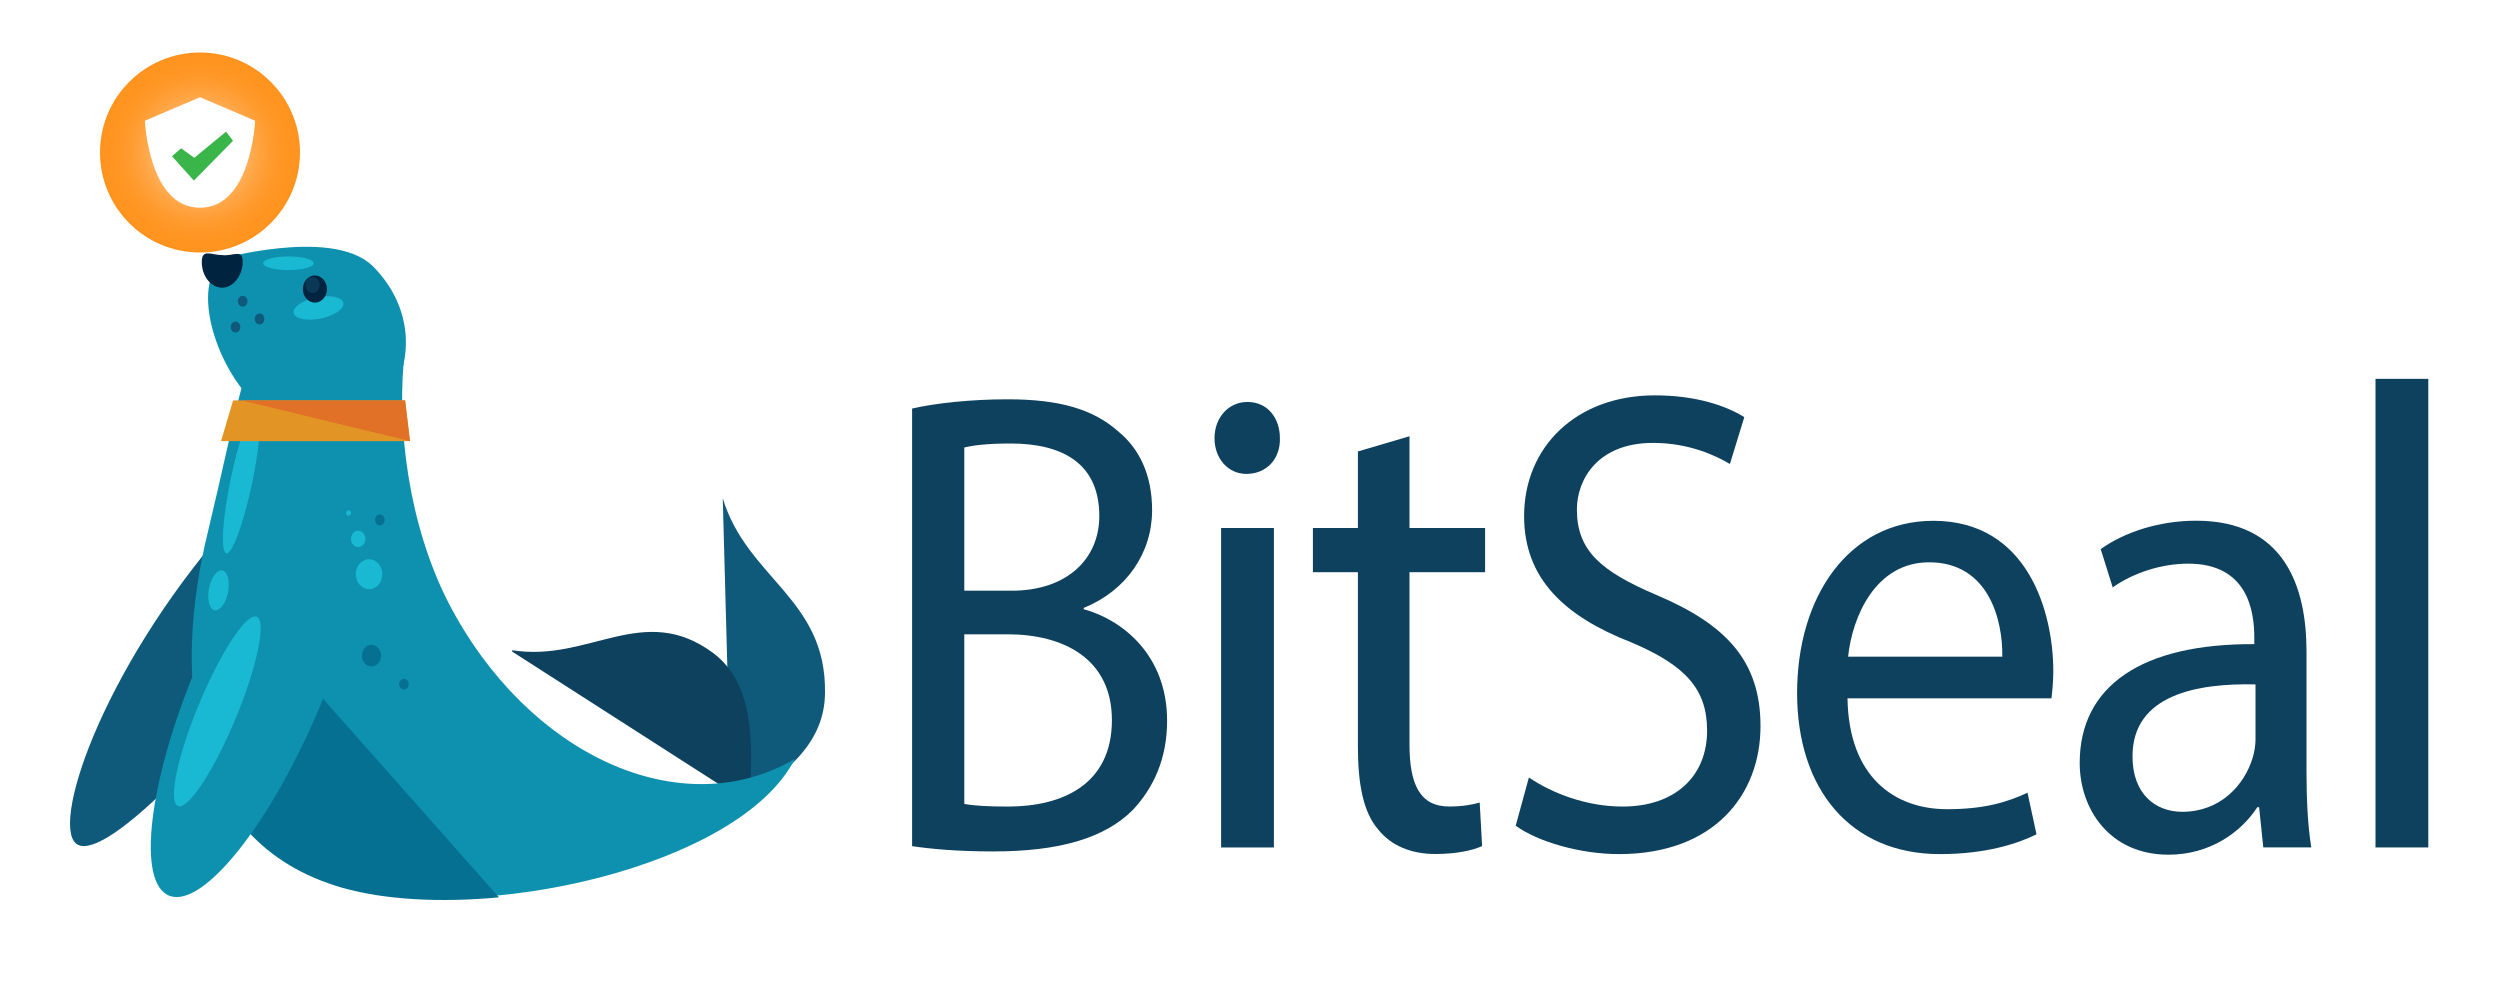
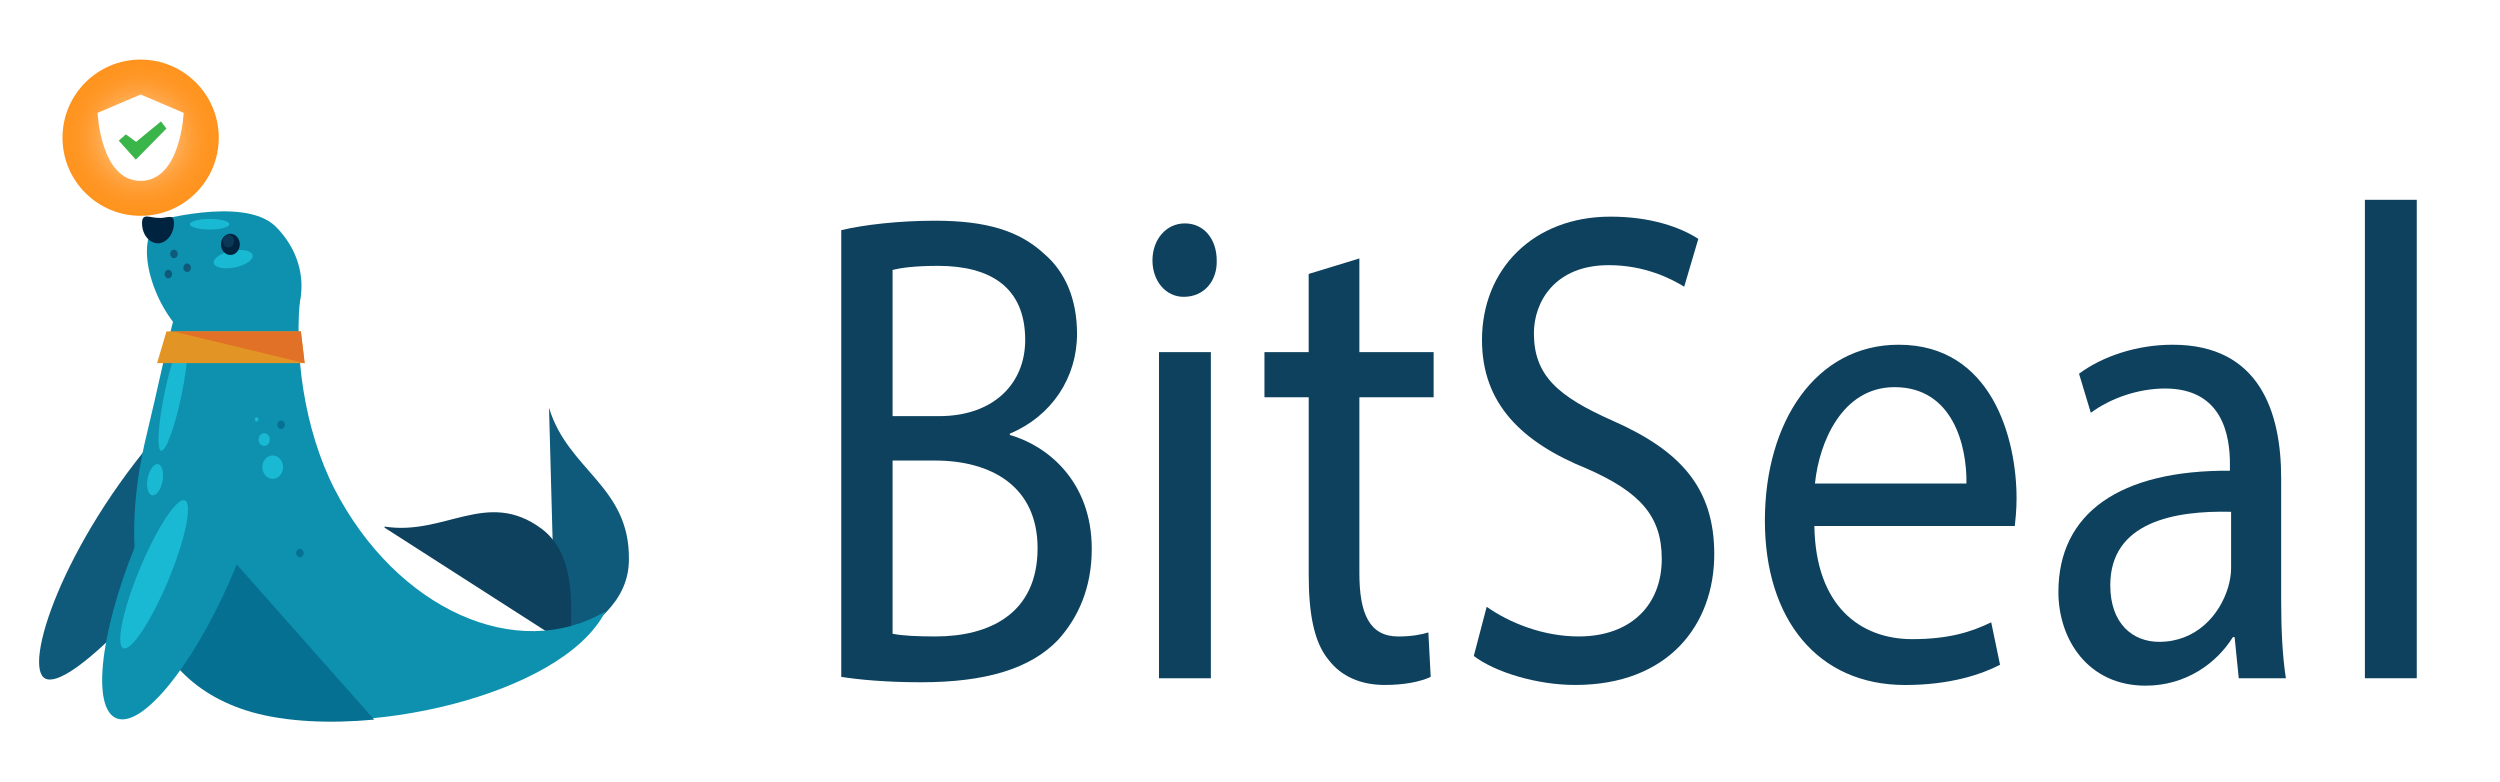
- <svg xmlns="http://www.w3.org/2000/svg" version="1.1" id="Layer_1" x="0px" y="0px" viewBox="0 0 500 200" style="enable-background:new 0 0 500 200;" xml:space="preserve">
+ <svg xmlns="http://www.w3.org/2000/svg" version="1.1" id="Layer_1" x="0px" y="0px" viewBox="0 0 640 200" style="enable-background:new 0 0 640 200;" xml:space="preserve">
  <style type="text/css">
	.st0{fill:#0F597A;}
	.st1{fill:#0D415E;}
	.st2{fill:#0E91AF;}
	.st3{fill:#00233F;}
	.st4{fill:#057091;}
	.st5{fill:#1AB9D3;}
	.st6{fill:#0A3856;}
	.st7{fill:#E29524;}
	.st8{fill:#E07127;}
	.st9{fill:#39B54A;}
	.st10{fill:url(#SVGID_1_);}
</style>
  <g>
-     <path class="st0" d="M146.23,161.54L146.23,161.54c9.87-5.97,18.77-12.22,18.77-23.08c0.24-18.74-15.64-22.81-20.45-38.83v-0.54   v0.54L146.23,161.54z" />
-     <path class="st1" d="M149.84,160.73L149.84,160.73c0.96-13.03,0.72-24.17-7.22-30.14c-13.96-10.32-24.78,1.9-40.18-0.54v0.27   L149.84,160.73z" />
-     <path class="st0" d="M74.53,87.41c4.81,4.62,14.2-0.54-8.9,31.5c-23.1,32.04-45.72,54.31-50.53,49.7   c-4.81-4.62,6.26-36.93,32.72-65.99C74.05,73.83,69.71,83.06,74.53,87.41z" />
-     <path class="st2" d="M76.93,80.89c-6.02,7.88-17.81,7.6-26.23-0.54c-8.42-8.15-13.23-26.07-4.33-29.33   c-4.33,1.63,19.73-5.97,28.15,2.17C82.95,61.61,82.95,73.01,76.93,80.89z" />
-     <path class="st2" d="M89.69,120.54c-7.94-15.48-10.59-35.57-8.66-50.78c-33.93-6.79-27.67-12.49-39.46,36.66   c-6.98,28.51-4.57,61.92,26.95,70.88c27.19,7.6,79.4-3.8,90.47-25.53C136.36,165.07,105.57,151.22,89.69,120.54z" />
-     <path class="st3" d="M48.54,52.38c0,2.72-1.92,5.16-4.09,5.16s-4.09-2.17-4.09-5.16c0-2.72,1.92-1.36,4.09-1.36   C46.62,51.29,48.54,49.66,48.54,52.38z" />
-     <path class="st4" d="M99.79,179.47l-43.31-48.88l-16.12,18.19c3.61,13.31,12.03,24.17,28.15,28.79   C77.17,180.01,88.24,180.55,99.79,179.47z" />
-     <path class="st2" d="M58.17,122.44c6.26,3.53,14.92-1.9,4.81,21.18c-10.11,23.08-23.34,38.83-29.6,35.3   c-6.26-3.53-3.13-24.98,6.98-48.07C50.47,107.77,51.91,118.91,58.17,122.44z" />
-     <ellipse class="st0" cx="48.54" cy="60.25" rx="0.96" ry="1.09" />
-     <path class="st0" d="M51.91,62.7c0.53,0,0.96,0.49,0.96,1.09s-0.43,1.09-0.96,1.09s-0.96-0.49-0.96-1.09S51.38,62.7,51.91,62.7z" />
-     <path class="st0" d="M47.1,64.32c0.53,0,0.96,0.49,0.96,1.09s-0.43,1.09-0.96,1.09c-0.53,0-0.96-0.49-0.96-1.09   S46.57,64.32,47.1,64.32z" />
-     <path class="st5" d="M39.98,140.41c4.39-10.43,9.5-18.06,11.42-17.03c1.92,1.03-0.08,10.32-4.46,20.75   c-4.39,10.43-9.5,18.06-11.42,17.03S35.59,150.84,39.98,140.41z" />
-     <path class="st5" d="M46.19,95.54c1.69-8.03,4-14.28,5.17-13.97c1.16,0.31,0.74,7.07-0.95,15.1c-1.69,8.03-4,14.28-5.17,13.97   S44.5,103.57,46.19,95.54z" />
-     <path class="st5" d="M41.83,117.56c0.46-2.19,1.68-3.74,2.71-3.46c1.03,0.28,1.5,2.28,1.04,4.47c-0.46,2.19-1.68,3.74-2.71,3.46   C41.83,121.75,41.37,119.75,41.83,117.56z" />
-     <path class="st5" d="M57.68,51.29c2.79,0,5.05,0.61,5.05,1.36s-2.26,1.36-5.05,1.36c-2.79,0-5.05-0.61-5.05-1.36   S54.89,51.29,57.68,51.29z" />
-     <path class="st5" d="M58.72,62.55c-0.18-1.18,1.91-2.57,4.66-3.1c2.75-0.53,5.13,0,5.3,1.18c0.18,1.18-1.91,2.57-4.66,3.1   C61.27,64.27,58.9,63.74,58.72,62.55z" />
-     <path class="st3" d="M62.98,55.09c1.33,0,2.41,1.22,2.41,2.72c0,1.5-1.08,2.72-2.41,2.72c-1.33,0-2.41-1.22-2.41-2.72   C60.57,56.31,61.65,55.09,62.98,55.09z" />
-     <path class="st6" d="M62.5,55.36c0.8,0,1.44,0.73,1.44,1.63s-0.65,1.63-1.44,1.63s-1.44-0.73-1.44-1.63S61.7,55.36,62.5,55.36z" />
-     <path class="st5" d="M73.81,111.85c1.46,0,2.65,1.34,2.65,2.99c0,1.65-1.19,2.99-2.65,2.99c-1.46,0-2.65-1.34-2.65-2.99   C71.16,113.19,72.34,111.85,73.81,111.85z" />
-     <path class="st5" d="M71.64,106.15c0.8,0,1.44,0.73,1.44,1.63c0,0.9-0.65,1.63-1.44,1.63s-1.44-0.73-1.44-1.63   C70.2,106.88,70.84,106.15,71.64,106.15z" />
-     <path class="st5" d="M69.71,102.07c0.27,0,0.48,0.24,0.48,0.54s-0.22,0.54-0.48,0.54c-0.27,0-0.48-0.24-0.48-0.54   S69.45,102.07,69.71,102.07z" />
-     <path class="st4" d="M74.29,128.96c1.06,0,1.92,0.97,1.92,2.17s-0.86,2.17-1.92,2.17s-1.92-0.97-1.92-2.17   S73.22,128.96,74.29,128.96z" />
-     <path class="st4" d="M80.78,135.75c0.53,0,0.96,0.49,0.96,1.09c0,0.6-0.43,1.09-0.96,1.09s-0.96-0.49-0.96-1.09   C79.82,136.23,80.25,135.75,80.78,135.75z" />
-     <path class="st4" d="M75.97,102.89c0.53,0,0.96,0.49,0.96,1.09s-0.43,1.09-0.96,1.09c-0.53,0-0.96-0.49-0.96-1.09   S75.44,102.89,75.97,102.89z" />
-     <polygon class="st7" points="81.99,88.22 44.21,88.22 46.62,80.08 81.02,80.08  " />
-     <polyline class="st8" points="48.3,80.08 81.02,80.08 81.99,88.22  " />
+     <path class="st0" d="M142.23,166.29L142.23,166.29c9.87-5.97,18.77-12.22,18.77-23.08c0.24-18.74-15.64-22.81-20.45-38.83v-0.54   v0.54L142.23,166.29z" />
+     <path class="st1" d="M145.84,165.48L145.84,165.48c0.96-13.04,0.72-24.17-7.22-30.14c-13.96-10.32-24.78,1.9-40.18-0.54v0.27   L145.84,165.48z" />
+     <path class="st0" d="M70.53,92.16c4.81,4.62,14.2-0.54-8.9,31.5c-23.1,32.04-45.72,54.31-50.53,49.7   c-4.81-4.62,6.26-36.93,32.72-65.99C70.05,78.58,65.71,87.81,70.53,92.16z" />
+     <path class="st2" d="M72.93,85.64c-6.02,7.88-17.81,7.6-26.23-0.54c-8.42-8.15-13.23-26.07-4.33-29.33   c-4.33,1.63,19.73-5.97,28.15,2.17C78.95,66.36,78.95,77.77,72.93,85.64z" />
+     <path class="st2" d="M85.69,125.29c-7.94-15.48-10.59-35.57-8.66-50.78c-33.93-6.79-27.67-12.49-39.46,36.66   c-6.98,28.51-4.57,61.92,26.95,70.88c27.19,7.6,79.4-3.8,90.47-25.53C132.36,169.82,101.57,155.97,85.69,125.29z" />
+     <path class="st3" d="M44.54,57.13c0,2.72-1.92,5.16-4.09,5.16s-4.09-2.17-4.09-5.16c0-2.72,1.92-1.36,4.09-1.36   C42.62,56.04,44.54,54.41,44.54,57.13z" />
+     <path class="st4" d="M95.79,184.22l-43.31-48.88l-16.12,18.19c3.61,13.31,12.03,24.17,28.15,28.79   C73.17,184.76,84.24,185.3,95.79,184.22z" />
+     <path class="st2" d="M54.17,127.19c6.26,3.53,14.92-1.9,4.81,21.18c-10.11,23.08-23.34,38.83-29.6,35.3s-3.13-24.98,6.98-48.07   C46.47,112.52,47.91,123.66,54.17,127.19z" />
+     <path class="st0" d="M44.54,63.92c0.53,0,0.96,0.49,0.96,1.09c0,0.6-0.43,1.09-0.96,1.09S43.58,65.6,43.58,65   C43.58,64.4,44.01,63.92,44.54,63.92z" />
+     <path class="st0" d="M47.91,67.45c0.53,0,0.96,0.49,0.96,1.09c0,0.6-0.43,1.09-0.96,1.09s-0.96-0.49-0.96-1.09   C46.95,67.93,47.38,67.45,47.91,67.45z" />
+     <path class="st0" d="M43.1,69.08c0.53,0,0.96,0.49,0.96,1.09c0,0.6-0.43,1.09-0.96,1.09c-0.53,0-0.96-0.49-0.96-1.09   C42.13,69.56,42.57,69.08,43.1,69.08z" />
+     <path class="st5" d="M35.98,145.16c4.39-10.43,9.5-18.06,11.42-17.03c1.92,1.03-0.08,10.32-4.46,20.75   c-4.39,10.43-9.5,18.06-11.42,17.03S31.59,155.59,35.98,145.16z" />
+     <path class="st5" d="M42.19,100.29c1.69-8.03,4-14.28,5.17-13.97c1.16,0.31,0.74,7.07-0.95,15.1c-1.69,8.03-4,14.28-5.17,13.97   C40.07,115.07,40.5,108.32,42.19,100.29z" />
+     <path class="st5" d="M37.83,122.31c0.46-2.19,1.68-3.74,2.71-3.46c1.03,0.28,1.5,2.28,1.04,4.47c-0.46,2.19-1.68,3.74-2.71,3.46   S37.37,124.5,37.83,122.31z" />
+     <path class="st5" d="M53.68,56.04c2.79,0,5.05,0.61,5.05,1.36s-2.26,1.36-5.05,1.36c-2.79,0-5.05-0.61-5.05-1.36   S50.89,56.04,53.68,56.04z" />
+     <path class="st5" d="M54.72,67.3c-0.18-1.18,1.91-2.57,4.66-3.1c2.75-0.53,5.13,0,5.3,1.18c0.18,1.18-1.91,2.57-4.66,3.1   C57.27,69.02,54.9,68.49,54.72,67.3z" />
+     <path class="st3" d="M58.98,59.84c1.33,0,2.41,1.22,2.41,2.72c0,1.5-1.08,2.72-2.41,2.72c-1.33,0-2.41-1.22-2.41-2.72   C56.57,61.06,57.65,59.84,58.98,59.84z" />
+     <ellipse class="st6" cx="58.5" cy="61.74" rx="1.44" ry="1.63" />
+     <path class="st5" d="M69.81,116.6c1.46,0,2.65,1.34,2.65,2.99c0,1.65-1.19,2.99-2.65,2.99c-1.46,0-2.65-1.34-2.65-2.99   C67.16,117.94,68.34,116.6,69.81,116.6z" />
+     <path class="st5" d="M67.64,110.9c0.8,0,1.44,0.73,1.44,1.63c0,0.9-0.65,1.63-1.44,1.63c-0.8,0-1.44-0.73-1.44-1.63   C66.2,111.63,66.84,110.9,67.64,110.9z" />
+     <path class="st5" d="M65.71,106.82c0.27,0,0.48,0.24,0.48,0.54c0,0.3-0.22,0.54-0.48,0.54c-0.27,0-0.48-0.24-0.48-0.54   C65.23,107.06,65.45,106.82,65.71,106.82z" />
+     <path class="st4" d="M76.78,140.5c0.53,0,0.96,0.49,0.96,1.09c0,0.6-0.43,1.09-0.96,1.09s-0.96-0.49-0.96-1.09   C75.82,140.98,76.25,140.5,76.78,140.5z" />
+     <path class="st4" d="M71.97,107.64c0.53,0,0.96,0.49,0.96,1.09c0,0.6-0.43,1.09-0.96,1.09c-0.53,0-0.96-0.49-0.96-1.09   C71.01,108.12,71.44,107.64,71.97,107.64z" />
+     <polygon class="st7" points="77.99,92.97 40.21,92.97 42.62,84.83 77.02,84.83  " />
+     <polyline class="st8" points="44.3,84.83 77.02,84.83 77.99,92.97  " />
    <g>
-       <path class="st1" d="M182.42,81.71c4.56-1.06,11.76-1.85,19.08-1.85c10.44,0,17.16,1.98,22.2,6.47c4.2,3.43,6.72,8.71,6.72,15.71    c0,8.58-5.16,16.1-13.68,19.54v0.26c7.68,2.11,16.68,9.11,16.68,22.31c0,7.66-2.76,13.46-6.84,17.82    c-5.64,5.68-14.76,8.32-27.96,8.32c-7.2,0-12.72-0.53-16.2-1.06V81.71z M192.86,118.14h9.48c11.04,0,17.52-6.34,17.52-14.92    c0-10.43-7.2-14.52-17.76-14.52c-4.8,0-7.56,0.4-9.24,0.79V118.14z M192.86,160.78c2.04,0.4,5.04,0.53,8.76,0.53    c10.8,0,20.76-4.36,20.76-17.29c0-12.14-9.48-17.16-20.88-17.16h-8.64V160.78z" />
-       <path class="st1" d="M255.98,87.65c0.12,3.96-2.52,7.13-6.72,7.13c-3.72,0-6.36-3.17-6.36-7.13c0-4.09,2.76-7.26,6.6-7.26    C253.46,80.39,255.98,83.55,255.98,87.65z M244.22,169.49V105.6h10.56v63.89H244.22z" />
-       <path class="st1" d="M281.9,87.25v18.35h15.12v8.84H281.9v34.45c0,7.92,2.04,12.41,7.92,12.41c2.76,0,4.8-0.4,6.12-0.79l0.48,8.71    c-2.04,0.92-5.28,1.58-9.36,1.58c-4.92,0-8.88-1.72-11.4-4.88c-3-3.43-4.08-9.11-4.08-16.63v-34.85h-9v-8.84h9V90.29L281.9,87.25z    " />
-       <path class="st1" d="M305.78,155.5c4.68,3.17,11.52,5.81,18.72,5.81c10.68,0,16.92-6.2,16.92-15.18c0-8.32-4.32-13.07-15.24-17.69    c-13.2-5.15-21.36-12.67-21.36-25.21c0-13.86,10.44-24.16,26.16-24.16c8.28,0,14.28,2.11,17.88,4.36l-2.88,9.37    c-2.64-1.58-8.04-4.22-15.36-4.22c-11.04,0-15.24,7.26-15.24,13.33c0,8.32,4.92,12.41,16.08,17.16    c13.68,5.81,20.64,13.07,20.64,26.14c0,13.73-9.24,25.61-28.32,25.61c-7.8,0-16.32-2.51-20.64-5.68L305.78,155.5z" />
-       <path class="st1" d="M369.5,139.66c0.24,15.71,9.36,22.18,19.92,22.18c7.56,0,12.12-1.45,16.08-3.3l1.8,8.32    c-3.72,1.85-10.08,3.96-19.32,3.96c-17.88,0-28.56-12.94-28.56-32.21s10.32-34.45,27.24-34.45c18.96,0,24,18.35,24,30.1    c0,2.38-0.24,4.22-0.36,5.41H369.5z M400.46,131.34c0.12-7.39-2.76-18.88-14.64-18.88c-10.68,0-15.36,10.82-16.2,18.88H400.46z" />
-       <path class="st1" d="M452.66,169.49l-0.84-8.05h-0.36c-3.24,5.02-9.48,9.5-17.76,9.5c-11.76,0-17.76-9.11-17.76-18.35    c0-15.44,12.48-23.89,34.92-23.76v-1.32c0-5.28-1.32-14.78-13.2-14.78c-5.4,0-11.04,1.85-15.12,4.75l-2.4-7.66    c4.8-3.43,11.76-5.68,19.08-5.68c17.76,0,22.08,13.33,22.08,26.14v23.89c0,5.54,0.24,10.96,0.96,15.31H452.66z M451.1,136.88    c-11.52-0.26-24.6,1.98-24.6,14.39c0,7.52,4.56,11.09,9.96,11.09c7.56,0,12.36-5.28,14.04-10.69c0.36-1.19,0.6-2.51,0.6-3.7    V136.88z" />
-       <path class="st1" d="M475.1,75.77h10.56v93.72H475.1V75.77z" />
+       <path class="st1" d="M215.37,58.92c5.73-1.38,14.79-2.42,23.99-2.42c13.13,0,21.58,2.59,27.91,8.45    c5.28,4.48,8.45,11.38,8.45,20.53c0,11.21-6.49,21.05-17.2,25.53v0.34c9.66,2.76,20.97,11.9,20.97,29.15c0,10-3.47,17.6-8.6,23.29    c-7.09,7.42-18.56,10.87-35.16,10.87c-9.05,0-15.99-0.69-20.37-1.38V58.92z M228.5,106.53h11.92c13.88,0,22.03-8.28,22.03-19.49    c0-13.63-9.05-18.98-22.33-18.98c-6.04,0-9.51,0.52-11.62,1.04V106.53z M228.5,162.24c2.56,0.52,6.34,0.69,11.02,0.69    c13.58,0,26.1-5.69,26.1-22.6c0-15.87-11.92-22.43-26.25-22.43H228.5V162.24z" />
+       <path class="st1" d="M311.48,66.68c0.15,5.17-3.17,9.31-8.45,9.31c-4.68,0-8-4.14-8-9.31c0-5.35,3.47-9.49,8.3-9.49    C308.31,57.19,311.48,61.33,311.48,66.68z M296.7,173.63V90.14h13.28v83.49H296.7z" />
+       <path class="st1" d="M348,66.16v23.98h19.01v11.56H348v45.02c0,10.35,2.57,16.22,9.96,16.22c3.47,0,6.04-0.52,7.7-1.04l0.6,11.38    c-2.56,1.21-6.64,2.07-11.77,2.07c-6.19,0-11.17-2.24-14.33-6.38c-3.77-4.48-5.13-11.9-5.13-21.73V101.7H323.7V90.14h11.32V70.13    L348,66.16z" />
    </g>
-     <polygon class="st9" points="36.22,29.65 34.4,31.25 38.76,36.11 38.77,36.11 38.78,36.11 46.6,28.16 45.21,26.33 38.85,31.56  " />
-     <radialGradient id="SVGID_1_" cx="-3.814657e-07" cy="9.094947e-13" r="1" gradientTransform="matrix(20.0002 0 0 -20 40 30.5)" gradientUnits="userSpaceOnUse">
+     <g>
+       <path class="st1" d="M380.59,155.34c5.88,4.14,14.48,7.59,23.54,7.59c13.43,0,21.28-8.11,21.28-19.84    c0-10.87-5.43-17.08-19.16-23.11c-16.6-6.73-26.86-16.56-26.86-32.95c0-18.11,13.13-31.57,32.9-31.57    c10.41,0,17.96,2.76,22.48,5.69l-3.62,12.25c-3.32-2.07-10.11-5.52-19.31-5.52c-13.88,0-19.16,9.49-19.16,17.42    c0,10.87,6.19,16.21,20.22,22.43c17.2,7.59,25.95,17.08,25.95,34.15c0,17.94-11.62,33.47-35.61,33.47    c-9.81,0-20.52-3.28-25.95-7.42L380.59,155.34z" />
+     </g>
+     <g>
+       <path class="st1" d="M464.48,134.64c0.3,20.53,11.77,28.98,25.05,28.98c9.51,0,15.24-1.9,20.22-4.31l2.26,10.87    c-4.68,2.42-12.68,5.18-24.29,5.18c-22.48,0-35.91-16.91-35.91-42.09s12.98-45.02,34.25-45.02c23.84,0,30.18,23.98,30.18,39.33    c0,3.1-0.3,5.52-0.45,7.07H464.48z M503.41,123.78c0.15-9.66-3.47-24.67-18.41-24.67c-13.43,0-19.31,14.15-20.37,24.67H503.41z" />
+       <path class="st1" d="M573.12,173.63l-1.06-10.52h-0.45c-4.07,6.56-11.92,12.42-22.33,12.42c-14.79,0-22.33-11.9-22.33-23.98    c0-20.18,15.69-31.22,43.91-31.05v-1.72c0-6.9-1.66-19.32-16.6-19.32c-6.79,0-13.88,2.42-19.01,6.21l-3.02-10    c6.04-4.48,14.79-7.42,23.99-7.42c22.33,0,27.76,17.42,27.76,34.15v31.22c0,7.25,0.3,14.32,1.21,20.01H573.12z M571.16,131.02    c-14.49-0.35-30.93,2.59-30.93,18.8c0,9.83,5.73,14.49,12.52,14.49c9.51,0,15.54-6.9,17.65-13.97c0.45-1.55,0.76-3.28,0.76-4.83    V131.02z" />
+       <path class="st1" d="M605.41,51.15h13.28v122.48h-13.28V51.15z" />
+     </g>
+     <polygon class="st9" points="32.22,34.4 30.4,36 34.76,40.86 34.77,40.86 34.78,40.86 42.6,32.91 41.21,31.08 34.85,36.31  " />
+     <radialGradient id="SVGID_1_" cx="320" cy="100" r="1" gradientTransform="matrix(20.0002 0 0 20 -6364.071 -1964.752)" gradientUnits="userSpaceOnUse">
      <stop offset="0" style="stop-color:#FFFFFF" />
      <stop offset="0.085" style="stop-color:#FFEDD9" />
      <stop offset="0.208" style="stop-color:#FFD5A8" />
      <stop offset="0.335" style="stop-color:#FFC17D" />
      <stop offset="0.462" style="stop-color:#FFB05B" />
      <stop offset="0.591" style="stop-color:#FFA340" />
-       <stop offset="0.722" style="stop-color:#FF9A2D" />
+       <stop offset="0.723" style="stop-color:#FF9A2D" />
      <stop offset="0.857" style="stop-color:#FF9522" />
      <stop offset="1" style="stop-color:#FF931E" />
    </radialGradient>
-     <path class="st10" d="M40,10.5c-11.05,0-20,8.95-20,20s8.95,20,20,20s20-8.96,20-20S51.05,10.5,40,10.5z M40,41.55   c-10.29,0-11.02-17.41-11.02-17.41L40,19.45h0l11.02,4.69C51.02,24.14,50.29,41.55,40,41.55z" />
+     <path class="st10" d="M36,15.25c-11.05,0-20,8.95-20,20s8.95,20,20,20s20-8.96,20-20S47.04,15.25,36,15.25z M36,46.3   c-10.29,0-11.02-17.41-11.02-17.41L36,24.2h0l11.02,4.69C47.02,28.89,46.29,46.3,36,46.3z" />
  </g>
  <g>
</g>
  <g>
</g>
  <g>
</g>
  <g>
</g>
  <g>
</g>
  <g>
</g>
  <g>
</g>
  <g>
</g>
  <g>
</g>
  <g>
</g>
  <g>
</g>
  <g>
</g>
  <g>
</g>
  <g>
</g>
  <g>
</g>
</svg>
